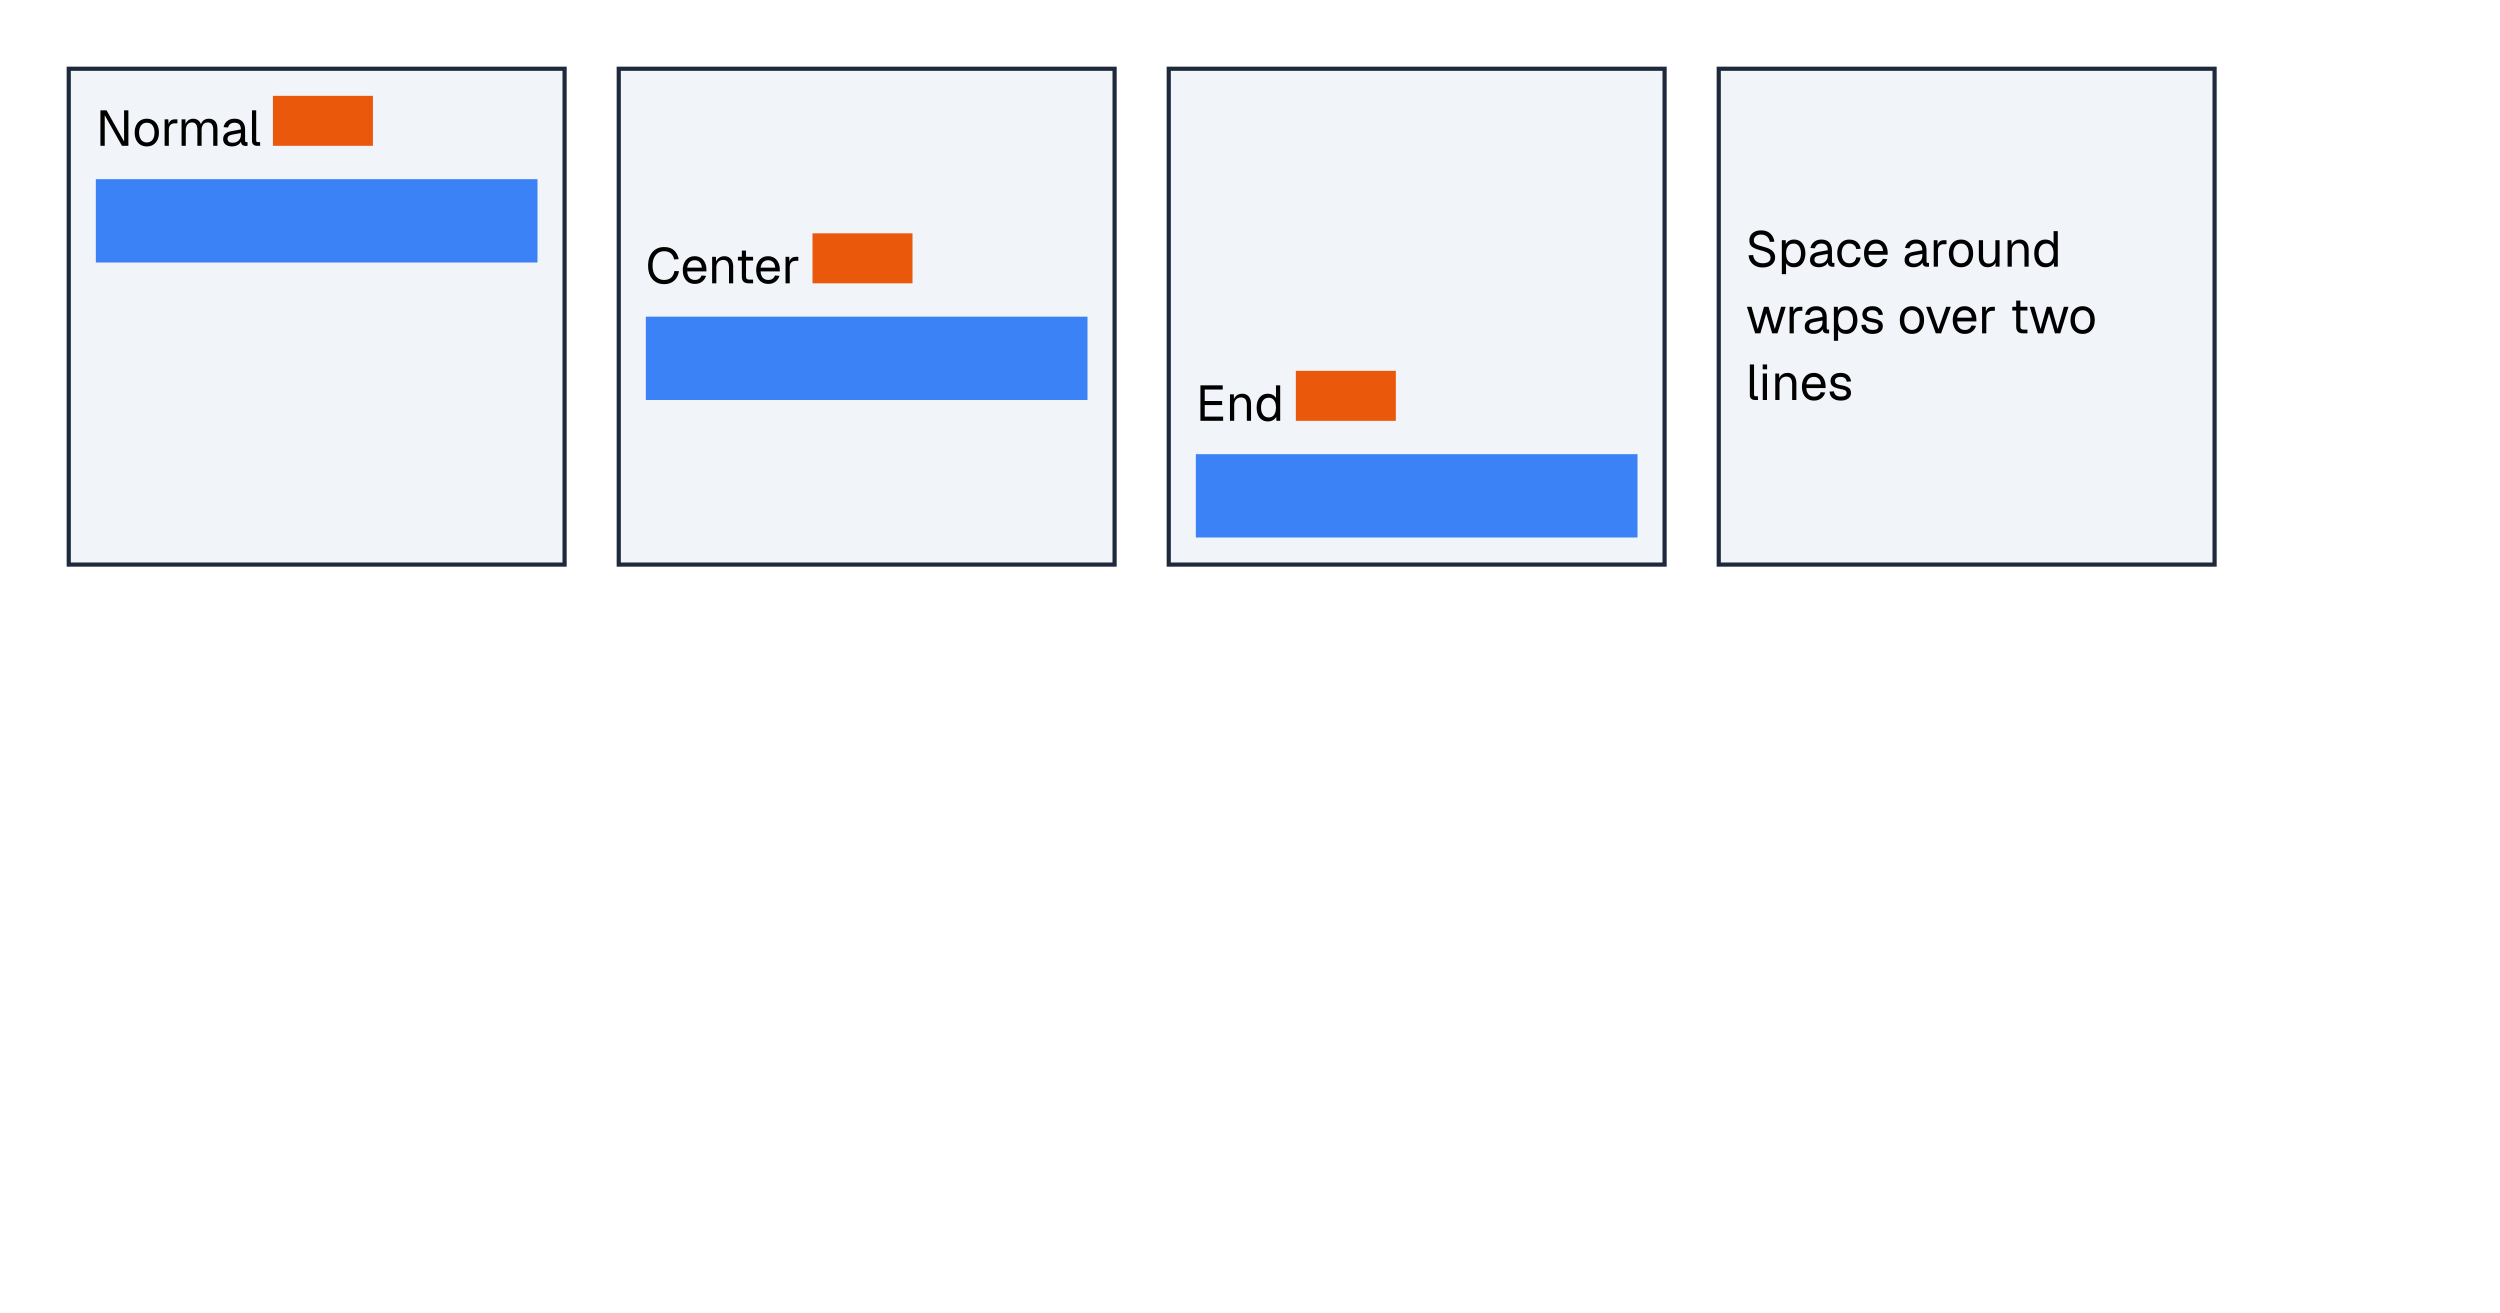
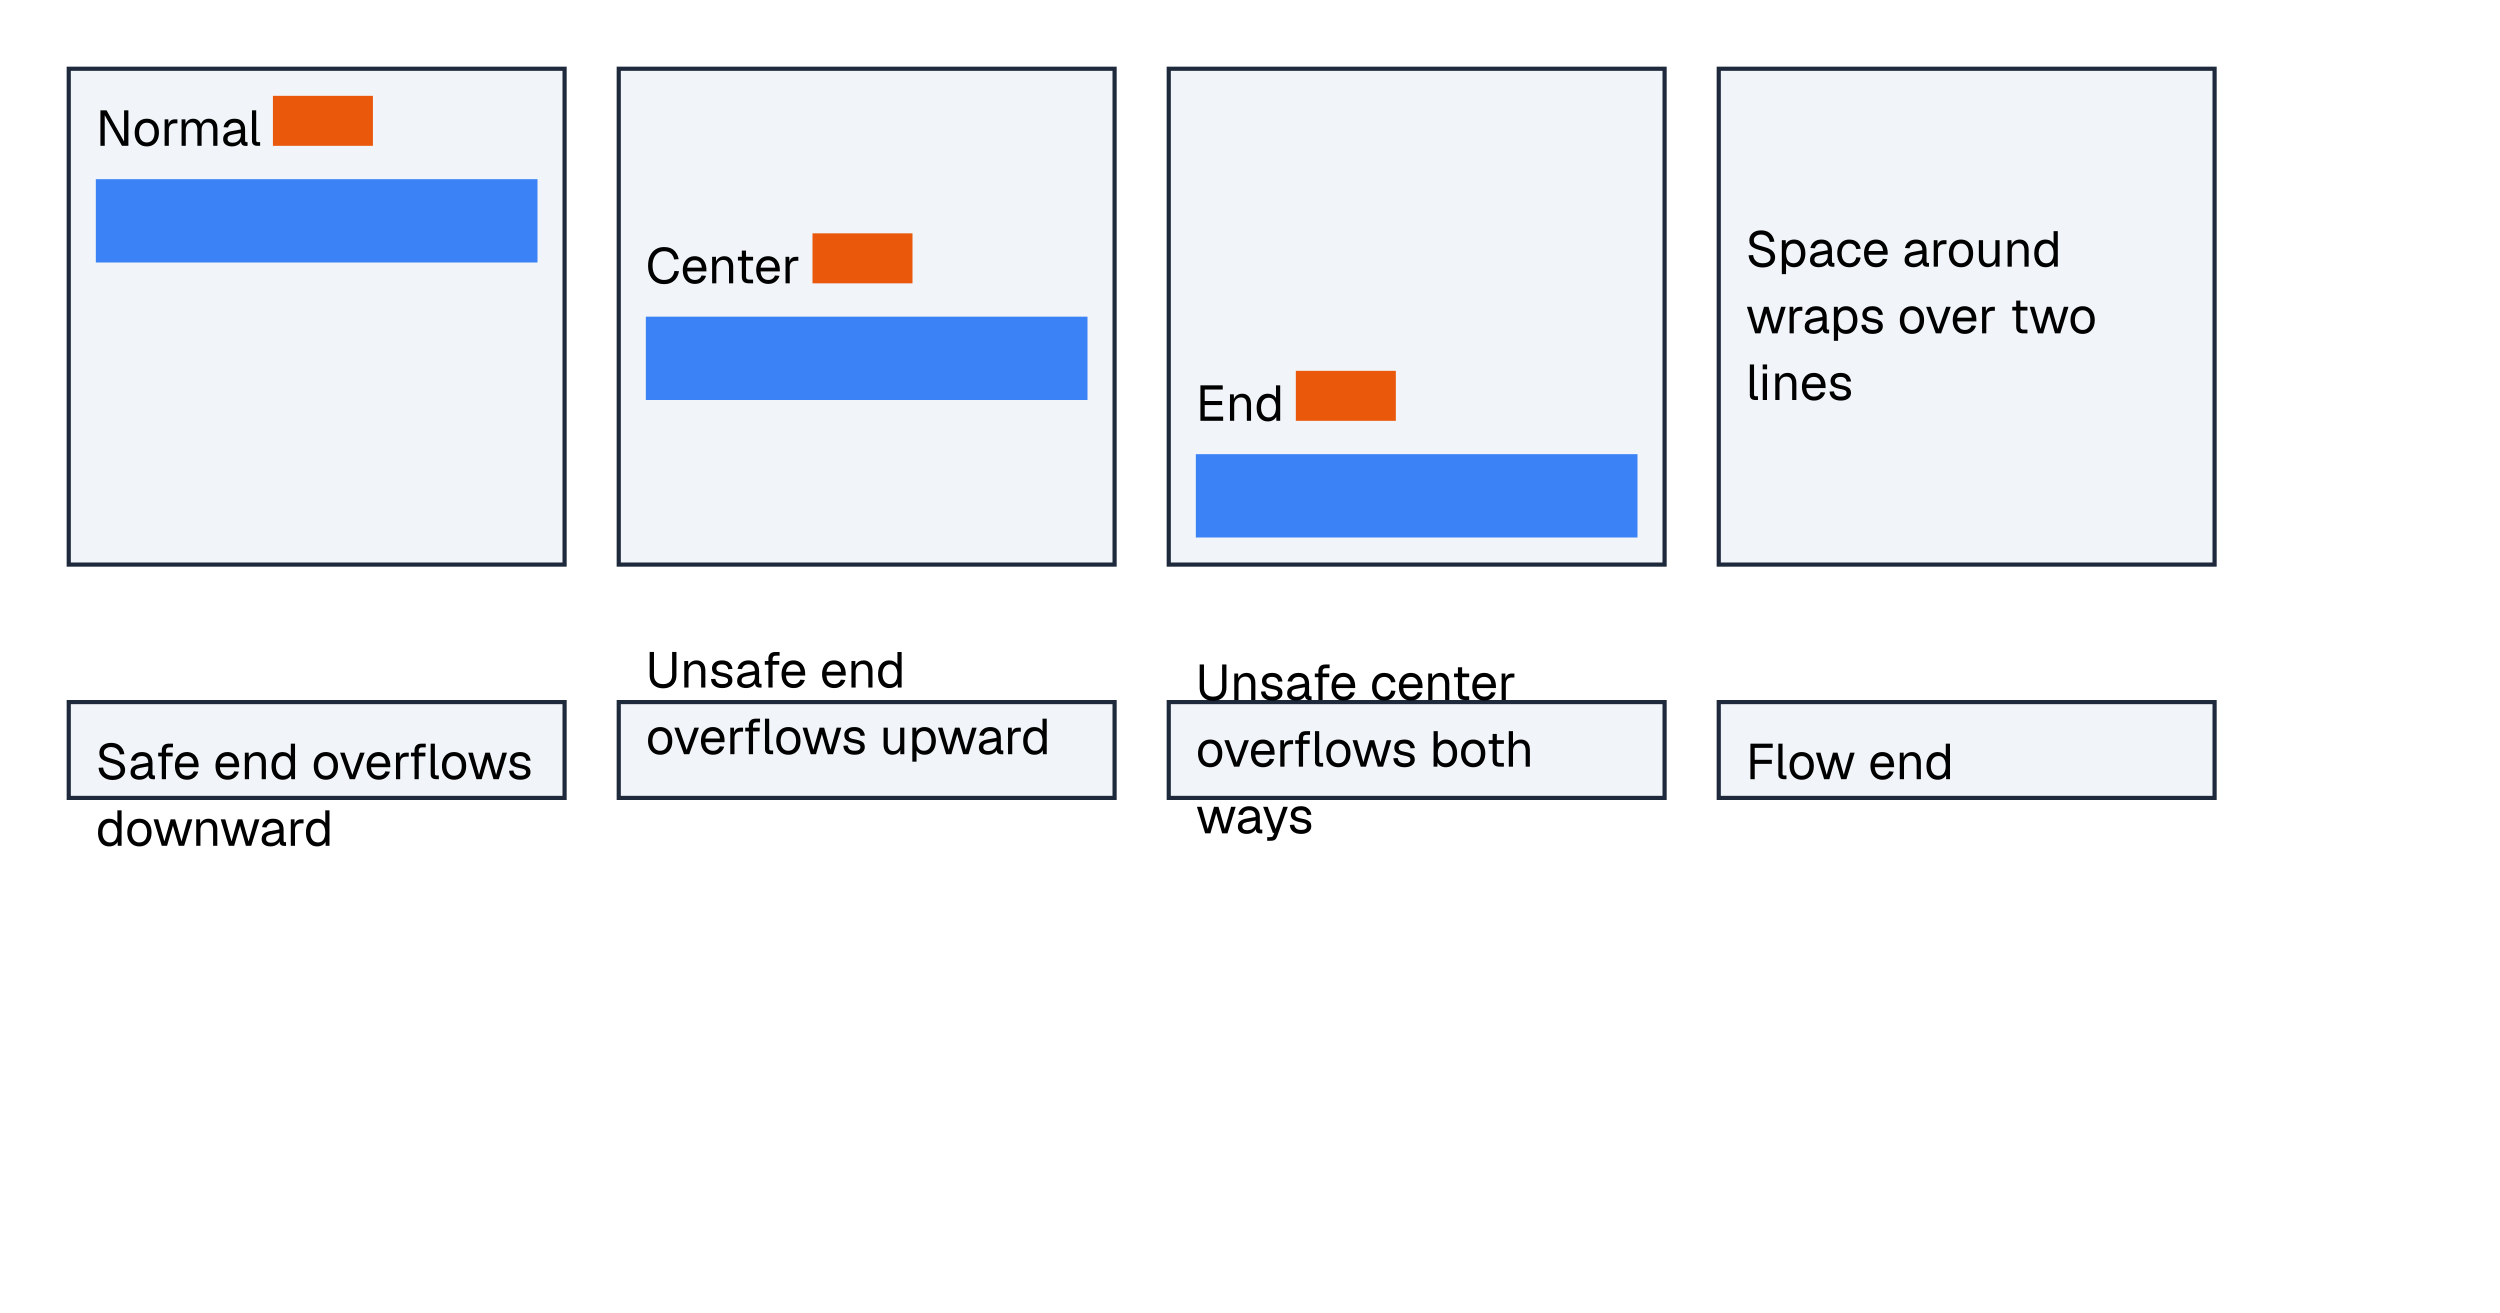
<svg xmlns="http://www.w3.org/2000/svg" width="1200" height="630" viewBox="0 0 1200 630">
  <rect x="32" y="32" width="240" height="240" fill="#f1f5f9" />
  <path d="M32 32h240v240h-240v-240Zm2 2h236v236h-236v-236Z" fill="#1e293b" fill-rule="evenodd" />
  <rect x="46" y="86" width="212" height="40" fill="#3b82f6" />
  <g fill="#000">
    <use href="#g0" x="46" y="70" />
    <use href="#g1" x="63.59" y="70" />
    <use href="#g2" x="77.1" y="70" />
    <use href="#g3" x="85.24" y="70" />
    <use href="#g4" x="106.05" y="70" />
    <use href="#g5" x="119.03" y="70" />
  </g>
  <rect x="131" y="46" width="48" height="24" fill="#ea580c" />
  <rect x="296" y="32" width="240" height="240" fill="#f1f5f9" />
  <path d="M296 32h240v240h-240v-240Zm2 2h236v236h-236v-236Z" fill="#1e293b" fill-rule="evenodd" />
  <rect x="310" y="152" width="212" height="40" fill="#3b82f6" />
  <g fill="#000">
    <use href="#g6" x="310" y="136" />
    <use href="#g7" x="326.68" y="136" />
    <use href="#g8" x="339.9" y="136" />
    <use href="#g9" x="352.89" y="136" />
    <use href="#g7" x="361.91" y="136" />
    <use href="#g2" x="375.14" y="136" />
  </g>
  <rect x="390" y="112" width="48" height="24" fill="#ea580c" />
  <rect x="560" y="32" width="240" height="240" fill="#f1f5f9" />
  <path d="M560 32h240v240h-240v-240Zm2 2h236v236h-236v-236Z" fill="#1e293b" fill-rule="evenodd" />
  <rect x="574" y="218" width="212" height="40" fill="#3b82f6" />
  <g fill="#000">
    <use href="#g10" x="574" y="202" />
    <use href="#g8" x="588.47" y="202" />
    <use href="#g11" x="602.13" y="202" />
  </g>
  <rect x="622" y="178" width="48" height="24" fill="#ea580c" />
  <rect x="824" y="32" width="240" height="240" fill="#f1f5f9" />
  <path d="M824 32h240v240h-240v-240Zm2 2h236v236h-236v-236Z" fill="#1e293b" fill-rule="evenodd" />
  <g fill="#000">
    <use href="#g12" x="838" y="128" />
    <use href="#g13" x="853.36" y="128" />
    <use href="#g4" x="867.74" y="128" />
    <use href="#g14" x="880.82" y="128" />
    <use href="#g7" x="893.68" y="128" />
    <use href="#g4" x="913.14" y="128" />
    <use href="#g2" x="926.27" y="128" />
    <use href="#g1" x="934.41" y="128" />
    <use href="#g15" x="947.92" y="128" />
    <use href="#g8" x="961.72" y="128" />
    <use href="#g11" x="975.38" y="128" />
  </g>
  <g fill="#000">
    <use href="#g16" x="838" y="160" />
    <use href="#g2" x="857.08" y="160" />
    <use href="#g4" x="865.22" y="160" />
    <use href="#g13" x="878.34" y="160" />
    <use href="#g17" x="892.38" y="160" />
    <use href="#g1" x="910.86" y="160" />
    <use href="#g18" x="924.02" y="160" />
    <use href="#g7" x="936.26" y="160" />
    <use href="#g2" x="949.48" y="160" />
    <use href="#g9" x="964.58" y="160" />
    <use href="#g16" x="973.74" y="160" />
    <use href="#g1" x="992.78" y="160" />
  </g>
  <g fill="#000">
    <use href="#g5" x="838" y="192" />
    <use href="#g19" x="844.22" y="192" />
    <use href="#g8" x="850.22" y="192" />
    <use href="#g7" x="863.87" y="192" />
    <use href="#g17" x="877.1" y="192" />
+   </g>
+   <rect x="32" y="336" width="240" height="48" fill="#f1f5f9" />
+   <path d="M32 336h240v48h-240v-48Zm2 2h236v44h-236v-44Z" fill="#1e293b" fill-rule="evenodd" />
+   <g fill="#000">
+     <use href="#g12" x="46" y="374" />
+     <use href="#g4" x="61.6" y="374" />
+     <use href="#g20" x="74.49" y="374" />
+     <use href="#g7" x="82.91" y="374" />
+     <use href="#g7" x="102.38" y="374" />
+     <use href="#g8" x="115.6" y="374" />
+     <use href="#g11" x="129.26" y="374" />
+     <use href="#g1" x="149.54" y="374" />
+     <use href="#g18" x="162.69" y="374" />
+     <use href="#g7" x="174.93" y="374" />
+     <use href="#g2" x="188.15" y="374" />
+     <use href="#g21" x="195.81" y="374" />
+     <use href="#g1" x="211.07" y="374" />
+     <use href="#g16" x="224.22" y="374" />
+     <use href="#g17" x="243.26" y="374" />
+   </g>
+   <g fill="#000">
+     <use href="#g11" x="46" y="406" />
+     <use href="#g1" x="60.04" y="406" />
+     <use href="#g16" x="73.19" y="406" />
+     <use href="#g8" x="92.27" y="406" />
+     <use href="#g16" x="105.4" y="406" />
+     <use href="#g4" x="124.53" y="406" />
+     <use href="#g2" x="137.66" y="406" />
+     <use href="#g11" x="145.79" y="406" />
+   </g>
+   <rect x="296" y="336" width="240" height="48" fill="#f1f5f9" />
+   <path d="M296 336h240v48h-240v-48Zm2 2h236v44h-236v-44Z" fill="#1e293b" fill-rule="evenodd" />
+   <g fill="#000">
+     <use href="#g22" x="310" y="330" />
+     <use href="#g8" x="326.54" y="330" />
+     <use href="#g17" x="340.19" y="330" />
+     <use href="#g4" x="352.77" y="330" />
+     <use href="#g20" x="365.66" y="330" />
+     <use href="#g7" x="374.08" y="330" />
+     <use href="#g7" x="393.54" y="330" />
+     <use href="#g8" x="406.77" y="330" />
+     <use href="#g11" x="420.42" y="330" />
+   </g>
+   <g fill="#000">
+     <use href="#g1" x="310" y="362" />
+     <use href="#g18" x="323.15" y="362" />
+     <use href="#g7" x="335.39" y="362" />
+     <use href="#g2" x="348.62" y="362" />
+     <use href="#g21" x="356.27" y="362" />
+     <use href="#g1" x="371.54" y="362" />
+     <use href="#g16" x="384.69" y="362" />
+     <use href="#g17" x="403.72" y="362" />
+     <use href="#g15" x="422.2" y="362" />
+     <use href="#g13" x="436" y="362" />
+     <use href="#g16" x="449.68" y="362" />
+     <use href="#g4" x="468.81" y="362" />
+     <use href="#g2" x="481.94" y="362" />
+     <use href="#g11" x="490.07" y="362" />
+   </g>
+   <rect x="560" y="336" width="240" height="48" fill="#f1f5f9" />
+   <path d="M560 336h240v48h-240v-48Zm2 2h236v44h-236v-44Z" fill="#1e293b" fill-rule="evenodd" />
+   <g fill="#000">
+     <use href="#g22" x="574" y="336" />
+     <use href="#g8" x="590.54" y="336" />
+     <use href="#g17" x="604.19" y="336" />
+     <use href="#g4" x="616.77" y="336" />
+     <use href="#g20" x="629.66" y="336" />
+     <use href="#g7" x="638.08" y="336" />
+     <use href="#g14" x="657.54" y="336" />
+     <use href="#g7" x="670.41" y="336" />
+     <use href="#g8" x="683.63" y="336" />
+     <use href="#g9" x="696.62" y="336" />
+     <use href="#g7" x="705.64" y="336" />
+     <use href="#g2" x="718.86" y="336" />
+   </g>
+   <g fill="#000">
+     <use href="#g1" x="574" y="368" />
+     <use href="#g18" x="587.15" y="368" />
+     <use href="#g7" x="599.39" y="368" />
+     <use href="#g2" x="612.62" y="368" />
+     <use href="#g21" x="620.27" y="368" />
+     <use href="#g1" x="635.54" y="368" />
+     <use href="#g16" x="648.69" y="368" />
+     <use href="#g17" x="667.72" y="368" />
+     <use href="#g23" x="686.2" y="368" />
+     <use href="#g1" x="700.24" y="368" />
+     <use href="#g9" x="713.27" y="368" />
+     <use href="#g24" x="722.3" y="368" />
+   </g>
+   <g fill="#000">
+     <use href="#g16" x="574" y="400" />
+     <use href="#g4" x="593.13" y="400" />
+     <use href="#g25" x="605.78" y="400" />
+     <use href="#g17" x="618.04" y="400" />
+   </g>
+   <rect x="824" y="336" width="240" height="48" fill="#f1f5f9" />
+   <path d="M824 336h240v48h-240v-48Zm2 2h236v44h-236v-44Z" fill="#1e293b" fill-rule="evenodd" />
+   <g fill="#000">
+     <use href="#g26" x="838" y="374" />
+     <use href="#g5" x="851.68" y="374" />
+     <use href="#g1" x="857.94" y="374" />
+     <use href="#g16" x="871.1" y="374" />
+     <use href="#g7" x="896.75" y="374" />
+     <use href="#g8" x="909.98" y="374" />
+     <use href="#g11" x="923.63" y="374" />
  </g>
  <defs>
    <path id="g0" d="M2.2 0v-17.05h2.94l8.42 14.99v-14.99h2.06l.01 17.05h-3.08l-8.28-14.69v14.69Z" />
    <path id="g1" d="M6.89.28q-1.75 0-3.08-.81-1.31-.81-2.03-2.31t-.72-3.52q0-2.05.72-3.53t2.03-2.3q1.33-.83 3.08-.83t3.05.83q1.31.81 2.03 2.3.73 1.48.73 3.53 0 2.02-.73 3.52t-2.03 2.31-3.05.81Zm0-1.91q1.75 0 2.72-1.26t.97-3.47-.97-3.47-2.72-1.26-2.73 1.26-.99 3.47q0 2.2.99 3.47t2.73 1.27Z" />
    <path id="g2" d="M1.92 0v-12.72h1.78l.1 3.22-.21-.08q.25-1.62 1.05-2.37.81-.77 2.16-.77h1.25v1.92h-1.24q-.95 0-1.59.35t-.97 1.03q-.31.69-.31 1.73v7.69Z" />
    <path id="g3" d="M1.92 0v-12.72h1.85l.07 3.22-.29-.09q.22-1.07.75-1.82.54-.76 1.34-1.18t1.75-.43q1.66 0 2.7.93 1.05.9 1.32 2.54l-.39-.03q.18-1.11.7-1.86t1.33-1.15q.82-.43 1.87-.43 1.38 0 2.31.58.94.56 1.41 1.64.49 1.08.49 2.61v8.19h-2.02v-7.75q0-1.73-.67-2.61t-1.99-.87q-.89 0-1.56.43-.66.43-1.02 1.24-.35.79-.35 1.95v7.61h-2.02v-7.61q0-1.7-.61-2.66-.59-.96-2-.96-.89 0-1.55.43t-1.03 1.25-.37 1.94v7.61Z" />
    <path id="g4" d="M5.36.28q-1.97 0-3.14-.91-1.16-.9-1.16-2.54 0-1.63.96-2.56.95-.94 3.04-1.33l4.52-.83q0-1.61-.77-2.41-.75-.79-2.26-.79-1.32 0-2.08.59t-1.06 1.69l-2.14-.16q.36-1.81 1.73-2.92 1.39-1.13 3.55-1.13 2.45 0 3.75 1.4 1.29 1.37 1.29 3.79v5.27q0 .42.16.61.16.17.52.17h.5v1.78q-.1.03-.32.03-.22.02-.45.02-.86 0-1.41-.27-.53-.28-.78-.87-.23-.6-.23-1.55l.23.05q-.17.81-.81 1.48-.64.66-1.61 1.03-.95.36-2.03.36Zm.19-1.76q1.26 0 2.15-.49.91-.5 1.39-1.34.49-.86.49-1.92v-.91l-4.13.76q-1.29.24-1.79.74-.49.48-.49 1.28 0 .89.63 1.39.64.49 1.75.49Z" />
    <path id="g5" d="M4.42 0q-1.11 0-1.81-.58-.69-.58-.69-1.83v-14.64h2.02v14.49q0 .37.2.58.2.2.59.2h1.1v1.78Z" />
    <path id="g6" d="M8.73.39q-2.28 0-4.01-1.06-1.72-1.08-2.69-3.06-.95-2-.95-4.77 0-2.75.95-4.75.97-2.02 2.69-3.09 1.73-1.08 4.01-1.08 3.1 0 4.8 1.56t2.24 4.25l-2.19.14q-.36-1.83-1.53-2.87-1.18-1.07-3.32-1.07-1.62 0-2.87.83-1.24.83-1.94 2.38-.69 1.54-.69 3.7t.69 3.7q.7 1.53 1.94 2.36 1.25.82 2.87.82 2.24 0 3.46-1.16 1.23-1.17 1.54-3.17l2.18.14q-.32 1.86-1.22 3.25t-2.41 2.17q-1.5.78-3.55.78Z" />
    <path id="g7" d="M6.89.28q-1.8 0-3.11-.81t-2.01-2.31-.71-3.52q0-2.01.71-3.5.7-1.5 1.98-2.33 1.3-.83 3.05-.83 1.65 0 2.92.79 1.26.78 1.97 2.28.72 1.48.72 3.61v.61h-9.24q.11 2.03 1.08 3.07.98 1.04 2.64 1.04 1.25 0 2.05-.6.81-.59 1.12-1.55l2.16.18q-.5 1.7-1.91 2.79t-3.42 1.08Zm-3.72-7.8h7.03q-.14-1.84-1.07-2.7-.93-.87-2.33-.87-1.47 0-2.43.9-.93.91-1.2 2.67Z" />
    <path id="g8" d="M1.92 0v-12.72h1.85l.07 3.24-.25-.22q.25-1.13.85-1.85.61-.73 1.45-1.09.86-.38 1.84-.38 1.46 0 2.41.66.95.64 1.42 1.73t.47 2.44v8.19h-2.01v-7.61q0-1.17-.29-1.97-.28-.81-.89-1.23-.59-.42-1.54-.42-1.47 0-2.43.92-.93.92-.93 2.7v7.61Z" />
    <path id="g9" d="M6.58 0q-1.74 0-2.56-.78-.83-.8-.83-2.49v-12.43h2.01v12.39q0 .86.38 1.2.39.33 1.19.33h1.82v1.78Zm-5.27-10.94v-1.78h7.28v1.78Z" />
    <path id="g10" d="M2.2 0v-17.05h10.71v2.02h-8.64v5.5h8.35l.01 1.97h-8.36v5.54h8.84v2.02Z" />
    <path id="g11" d="M6.44.28q-1.66 0-2.88-.81-1.2-.81-1.86-2.3-.64-1.48-.64-3.53t.64-3.53q.66-1.48 1.86-2.3 1.22-.83 2.88-.83 1.26 0 2.31.55 1.06.55 1.59 1.53v-6.11h2.02v17.05h-1.83l-.06-1.92q-.53 1.03-1.61 1.62t-2.42.58Zm.4-1.91q1.13 0 1.91-.57.78-.58 1.19-1.64.4-1.08.4-2.52 0-1.48-.4-2.53-.41-1.06-1.19-1.63t-1.91-.57q-1.68 0-2.68 1.26-.99 1.27-.99 3.47 0 2.19.99 3.47 1 1.27 2.68 1.27Z" />
    <path id="g12" d="M8.06.39q-1.97 0-3.44-.75-1.45-.75-2.31-2.05-.84-1.31-1-3.04l2.17-.14q.16 1.28.74 2.17.58.87 1.55 1.34.98.45 2.34.45 1.2 0 2.03-.31.84-.31 1.28-.9.45-.61.45-1.47.01-.8-.37-1.41-.36-.62-1.41-1.14t-3.07-1.01q-1.97-.51-3.15-1.1-1.15-.61-1.67-1.47t-.51-2.14q0-1.44.67-2.53.69-1.09 1.95-1.7 1.28-.61 3.03-.61 1.88 0 3.22.7t2.13 1.94q.79 1.22 1 2.78l-2.17.14q-.15-1.03-.66-1.83-.52-.81-1.41-1.26t-2.15-.46q-1.58 0-2.52.77-.94.75-.94 1.97 0 .8.36 1.31.38.52 1.33.91.97.39 2.77.86 2.14.51 3.39 1.25 1.26.73 1.81 1.7.55.95.55 2.17 0 1.5-.78 2.59t-2.11 1.68q-1.35.59-3.1.59Z" />
    <path id="g13" d="M1.92 3.59v-16.31h1.88l.04 2.74-.29-.15q.48-1.42 1.59-2.15 1.13-.74 2.59-.74 1.9 0 3.1.94 1.22.94 1.8 2.46t.59 3.26q0 1.75-.6 3.27-.57 1.51-1.79 2.45-1.2.92-3.1.92-.98 0-1.84-.33-.84-.34-1.44-.93t-.81-1.43l.3-.32v6.32Zm5.61-5.22q1.66 0 2.61-1.25.97-1.24.97-3.48t-.97-3.48q-.95-1.25-2.61-1.25-1.09 0-1.91.53-.79.53-1.24 1.59-.44 1.05-.44 2.61t.42 2.63q.44 1.04 1.25 1.57.83.54 1.92.54Z" />
    <path id="g14" d="M6.89.28q-1.78 0-3.09-.81t-2.02-2.31-.72-3.52q0-2.01.72-3.5t2.02-2.33q1.31-.83 3.09-.83 1.47 0 2.59.54 1.15.51 1.86 1.5.74.96.94 2.39l-2.11.14q-.22-1.27-1.11-1.96-.87-.68-2.17-.68-1.75 0-2.73 1.26t-.99 3.47q0 2.2.99 3.47t2.73 1.27q1.3 0 2.17-.72.89-.74 1.11-2.18l2.11.14q-.2 1.43-.94 2.47-.72 1.05-1.86 1.63-1.12.56-2.59.56Z" />
    <path id="g15" d="M6.09.28q-1.89 0-3.03-1.28t-1.14-3.53v-8.19h2.02v7.63q0 1.86.65 2.73t2.03.88q1.52 0 2.38-.97.86-.99.86-2.69v-7.58h2.02l-.01 12.72h-1.92v-3.14l.32.17q-.38 1.55-1.46 2.41-1.08.84-2.72.84Z" />
    <path id="g16" d="M4.47 0l-3.94-12.72h2.2l2.99 10.61 3.01-10.61h2.16l3.03 10.61 3-10.61h2.21l-3.94 12.72h-2.55l-2.83-9.67-2.83 9.67Z" />
    <path id="g17" d="M6.55.28q-1.75 0-2.94-.55t-1.83-1.51q-.62-.99-.72-2.24l2.11-.14q.19 1.16.94 1.85.76.68 2.44.68 1.29 0 2-.42t.72-1.36q0-.5-.24-.82-.22-.35-.89-.6-.67-.26-1.97-.5-1.78-.33-2.8-.83-.99-.51-1.4-1.23t-.41-1.74q0-1.7 1.25-2.79 1.27-1.1 3.58-1.1 1.67 0 2.74.6t1.62 1.53.67 1.97l-2.11.14q-.04-.61-.36-1.13-.31-.53-.93-.86t-1.68-.32q-1.37 0-2.03.53-.64.53-.64 1.34 0 .63.25 1.03t.89.64q.64.25 1.74.44 1.87.31 2.92.8 1.06.48 1.48 1.18t.43 1.72q-.01 1.75-1.36 2.72-1.36.97-3.47.97Z" />
    <path id="g18" d="M5.16 0l-4.63-12.72h2.2l3.71 10.66 3.69-10.66h2.21l-4.64 12.72Z" />
    <path id="g19" d="M1.92 0v-12.72h2.02v12.72Zm-.04-14.72v-2.34h2.1v2.34Z" />
+     <path id="g20" d="M3.17 0v-13.88q0-1.4.81-2.28t2.55-.89h2.02v1.78h-1.88q-.75 0-1.12.41t-.36 1.13v13.73Zm-1.73-10.94v-1.78h6.94l-.01 1.78Z" />
+     <path id="g21" d="M3.17 0v-13.88q0-1.4.81-2.28t2.55-.89h2.02v1.78h-1.88q-.75 0-1.12.41t-.36 1.13v13.73Zm-1.73-10.94v-1.78h6.94l-.01 1.78Zm11.98 10.94q-1.11 0-1.81-.58-.69-.58-.69-1.83v-14.64h2.02v14.49q0 .37.2.58.2.2.59.2h1.1v1.78Z" />
+     <path id="g22" d="M8.28.39q-1.97 0-3.42-.77t-2.24-2.2q-.78-1.44-.78-3.37v-11.11h2.07v11.11q0 2.06 1.14 3.2 1.14 1.13 3.23 1.13 2.06 0 3.2-1.13 1.15-1.14 1.15-3.2l-.01-11.11h2.07v11.11q0 1.93-.78 3.37-.78 1.42-2.22 2.21-1.44.76-3.41.76Z" />
+     <path id="g23" d="M7.75.28q-1.31 0-2.34-.58-1.03-.59-1.6-1.62l-.06 1.92h-1.83v-17.05h2.02v6.11q.48-.79 1.48-1.44 1.02-.64 2.33-.64 1.69 0 2.91.83 1.22.81 1.89 2.3t.67 3.53-.67 3.53-1.89 2.3-2.91.81Zm-.13-1.91q1.61 0 2.55-1.26.94-1.28.94-3.47 0-2.2-.94-3.47t-2.48-1.26q-1.19 0-2.03.57t-1.28 1.63q-.44 1.05-.44 2.53 0 1.44.43 2.52.46 1.06 1.29 1.64t1.97.58Z" />
+     <path id="g24" d="M1.92 0v-17.05h2.02v7.14l-.24-.04q.24-1.07.82-1.74t1.4-1q.85-.33 1.86-.33 1.36 0 2.31.63.96.61 1.44 1.7.5 1.1.5 2.5v8.19h-2.01v-7.61q0-1.84-.68-2.73-.65-.89-2-.89-1.53 0-2.47.93-.93.94-.93 2.72v7.58Z" />
+     <path id="g25" d="M2.47 3.59v-1.76h1.47q.67 0 .98-.21.33-.2.5-.67l.45-1.18h-.68l-4.66-12.49h2.2l3.8 10.61 3.63-10.61h2.2l-5.16 14.33q-.36 1.03-1.07 1.5-.72.48-2.01.48Z" />
+     <path id="g26" d="M2.2 0v-17.05h10.71v2.02h-9.68l1.04-1.05v7.83l-1.04-1.06h9.25v1.97h-9.25l1.04-1.07v8.41Z" />
  </defs>
</svg>
